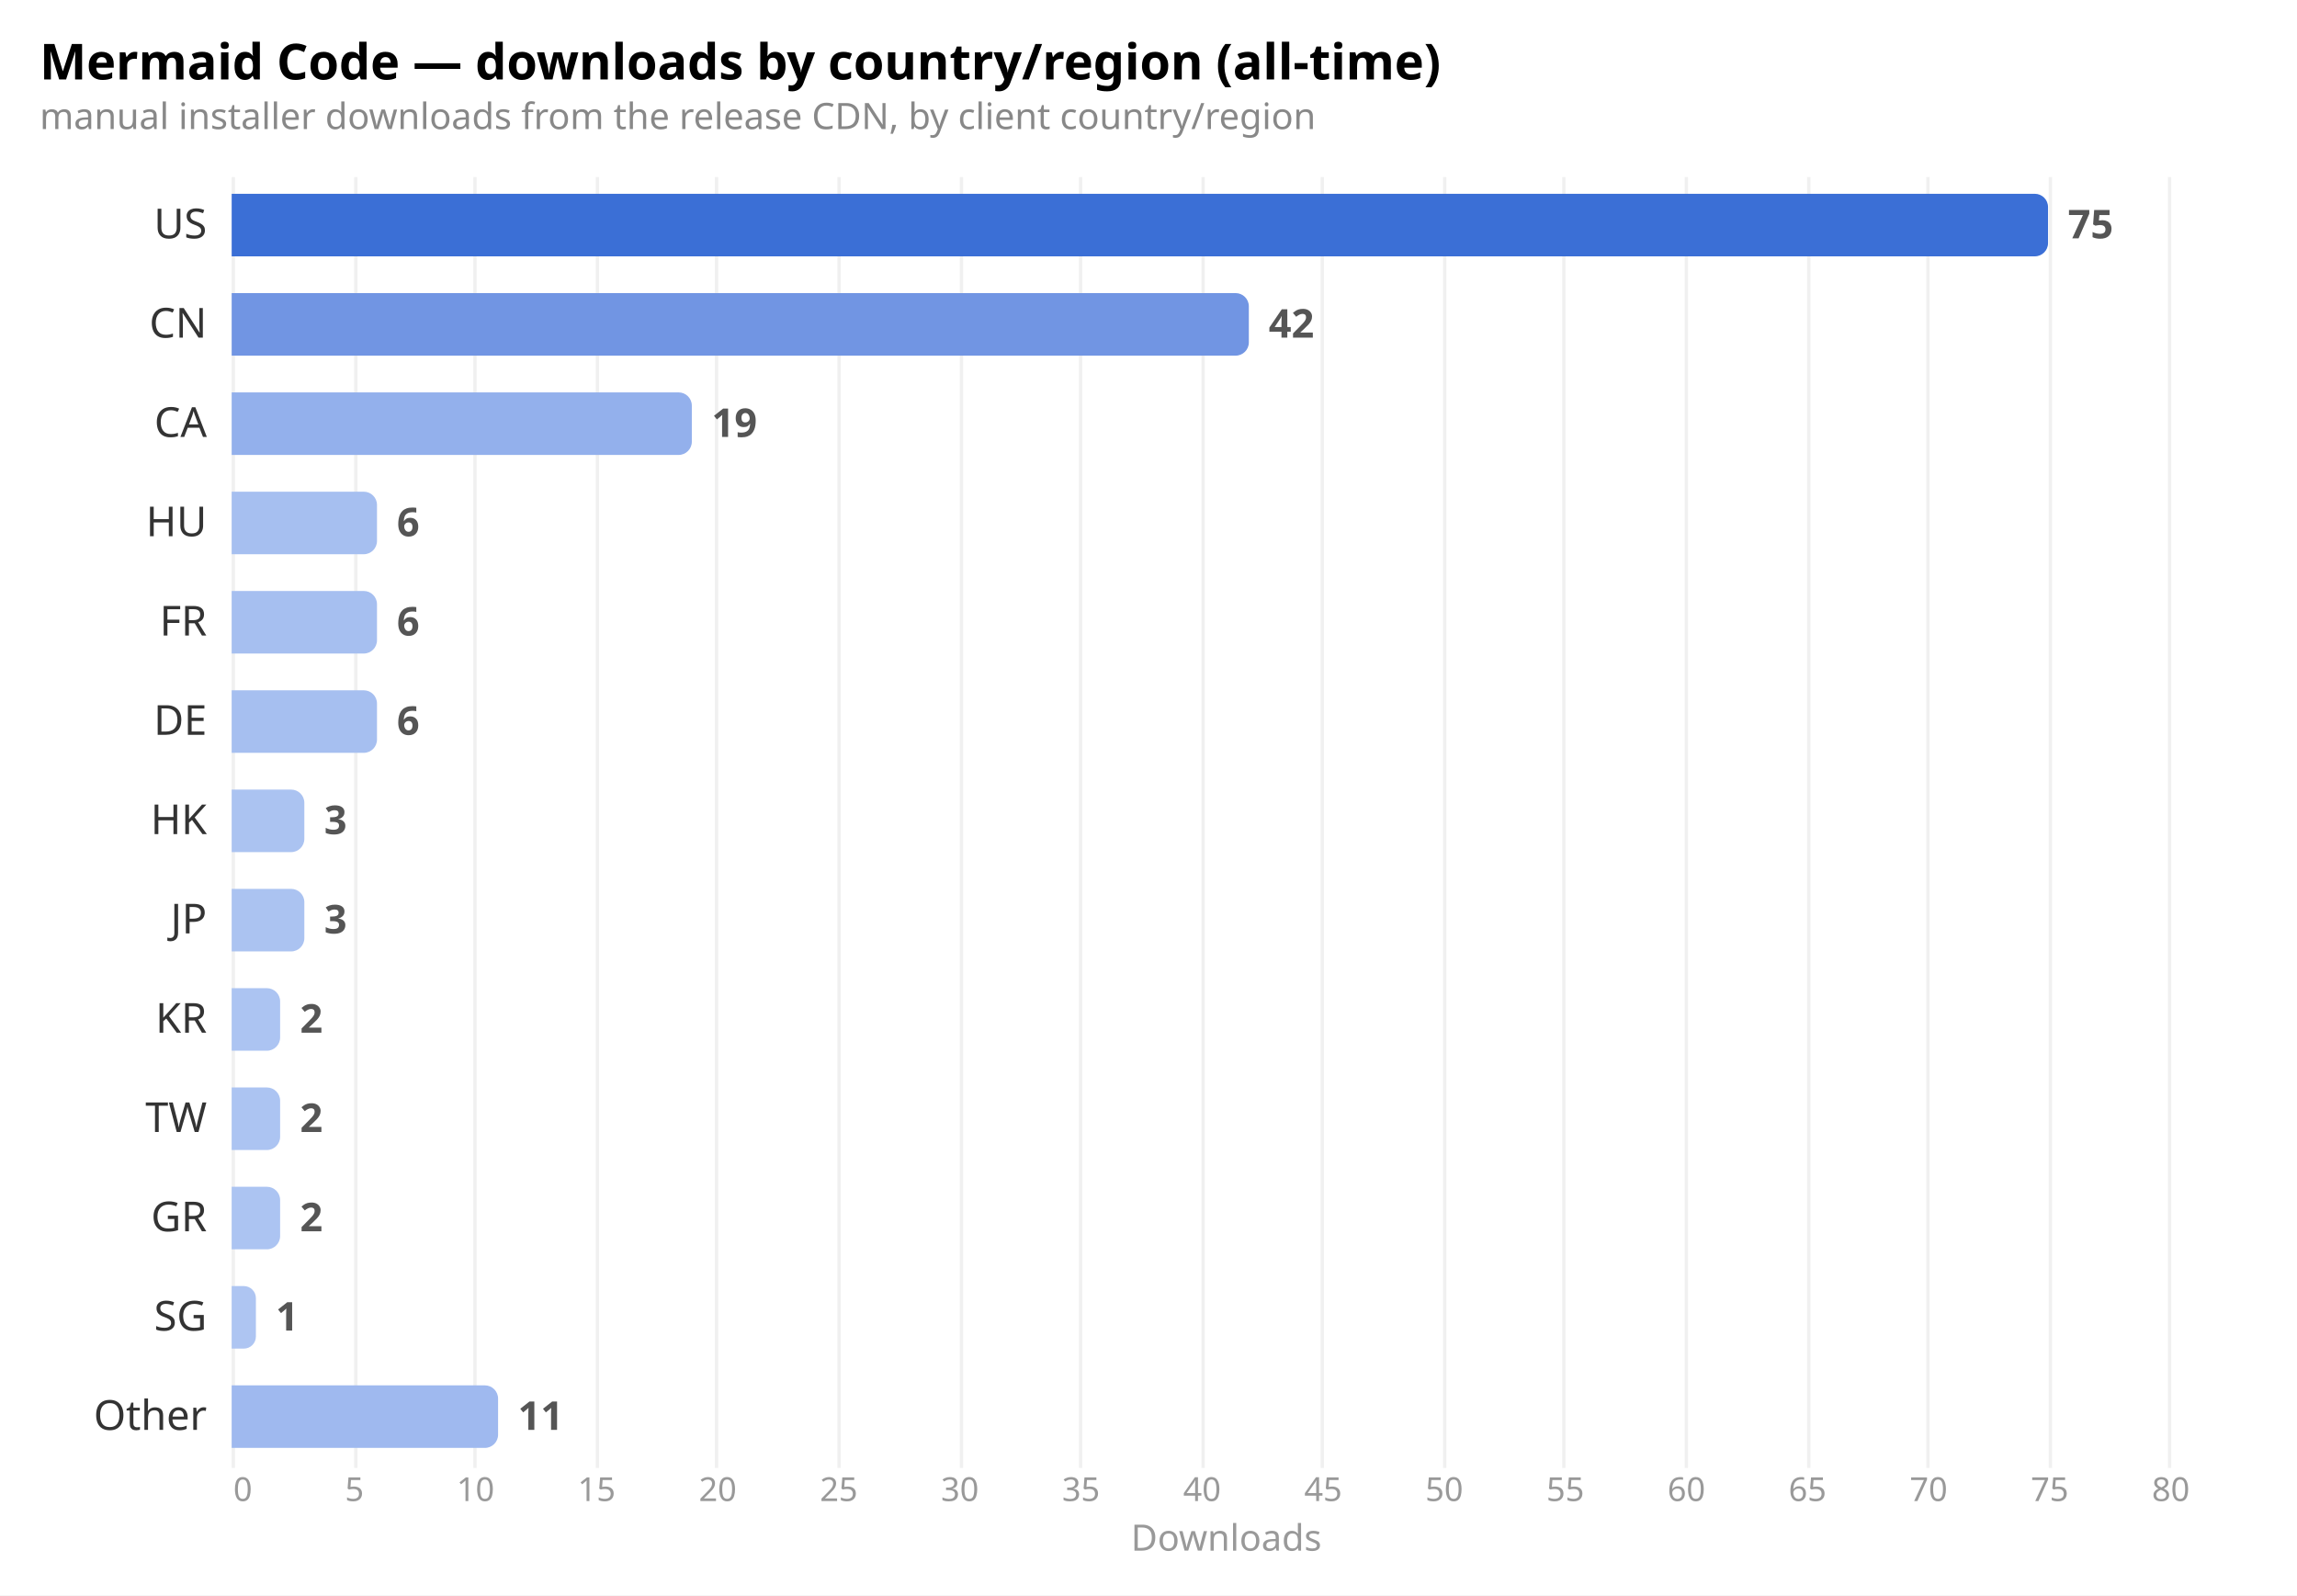
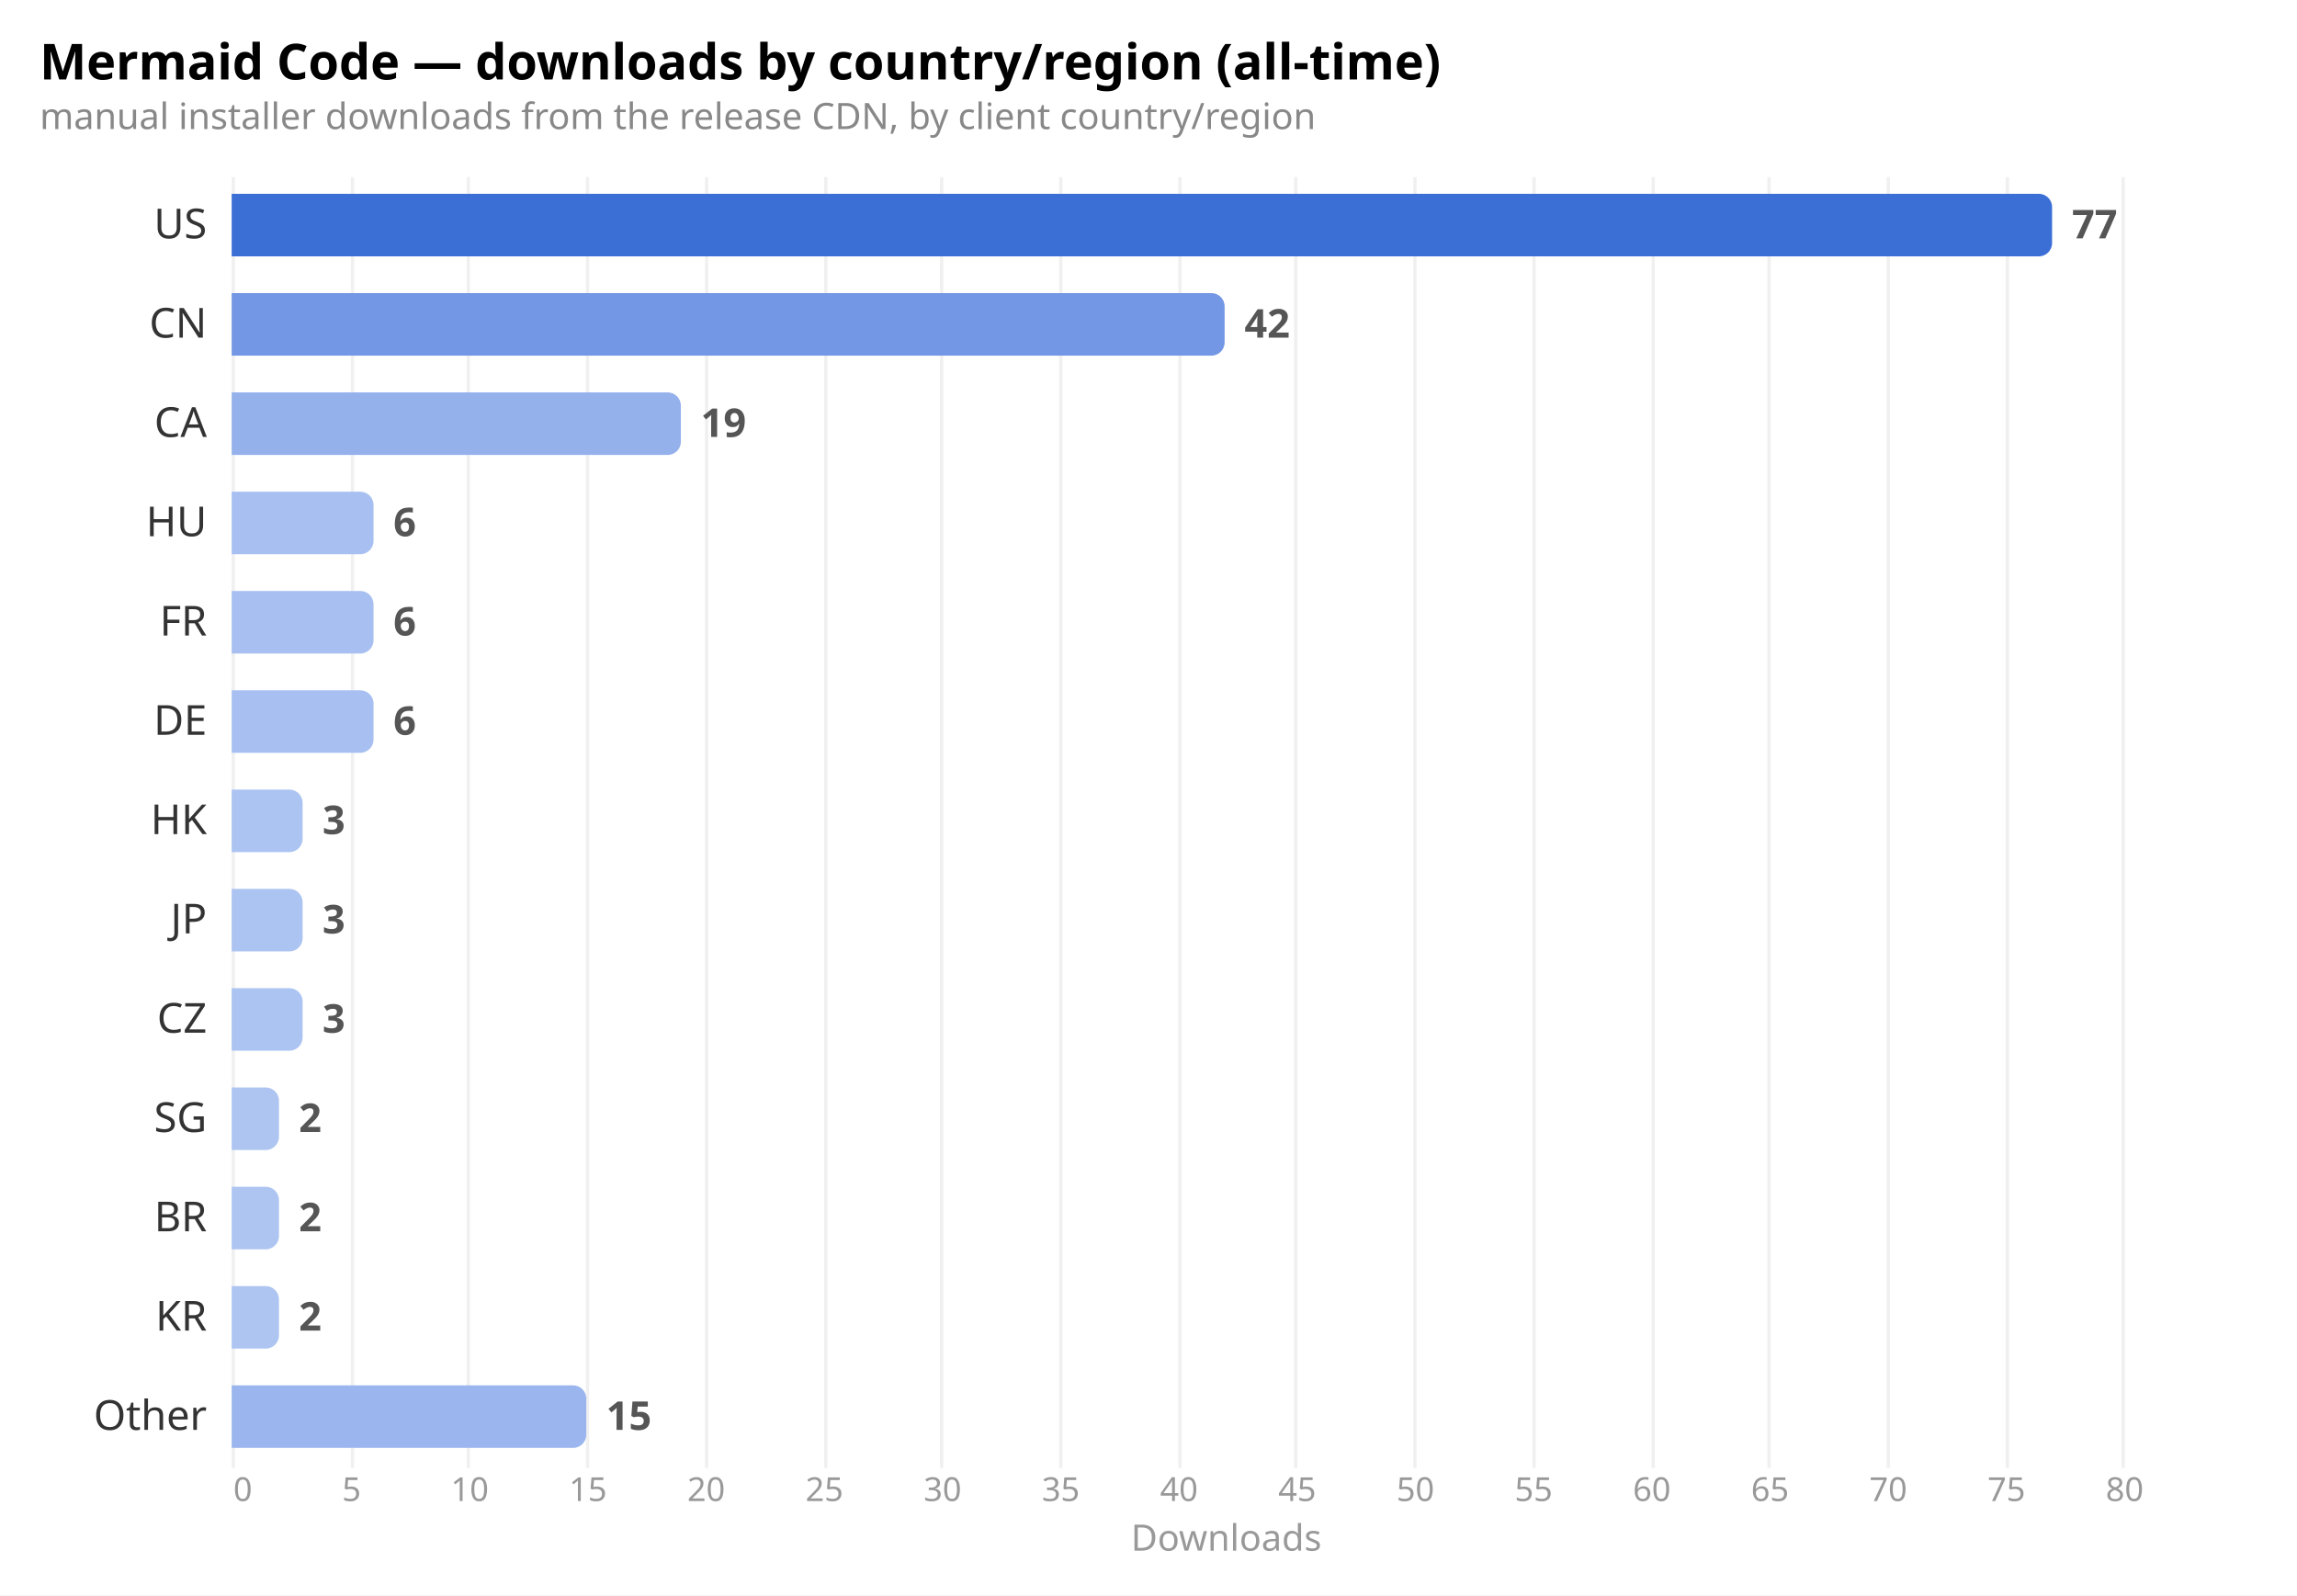
<svg xmlns="http://www.w3.org/2000/svg" version="1.1" class="marks" width="694" height="482" viewBox="0 0 694 482">
  <rect width="694" height="482" fill="white" />
  <g fill="none" stroke-miterlimit="4" transform="translate(70,53)">
    <g class="mark-group role-frame root" role="graphics-object" aria-roledescription="group mark container">
      <g transform="translate(0,0)">
        <path class="background" aria-hidden="true" d="M0,0h600v390h-600Z" />
        <g>
          <g class="mark-group role-axis" aria-hidden="true">
            <g transform="translate(0.5,390.5)">
              <path class="background" aria-hidden="true" d="M0,0h0v0h0Z" pointer-events="none" />
              <g>
                <g class="mark-rule role-axis-grid" pointer-events="none">
                  <line transform="translate(0,0)" x2="0" y2="-390" stroke="#f0f0f0" stroke-width="1" opacity="1" />
-                   <line transform="translate(37,0)" x2="0" y2="-390" stroke="#f0f0f0" stroke-width="1" opacity="1" />
-                   <line transform="translate(73,0)" x2="0" y2="-390" stroke="#f0f0f0" stroke-width="1" opacity="1" />
-                   <line transform="translate(110,0)" x2="0" y2="-390" stroke="#f0f0f0" stroke-width="1" opacity="1" />
-                   <line transform="translate(146,0)" x2="0" y2="-390" stroke="#f0f0f0" stroke-width="1" opacity="1" />
-                   <line transform="translate(183,0)" x2="0" y2="-390" stroke="#f0f0f0" stroke-width="1" opacity="1" />
-                   <line transform="translate(220,0)" x2="0" y2="-390" stroke="#f0f0f0" stroke-width="1" opacity="1" />
-                   <line transform="translate(256,0)" x2="0" y2="-390" stroke="#f0f0f0" stroke-width="1" opacity="1" />
-                   <line transform="translate(293,0)" x2="0" y2="-390" stroke="#f0f0f0" stroke-width="1" opacity="1" />
-                   <line transform="translate(329,0)" x2="0" y2="-390" stroke="#f0f0f0" stroke-width="1" opacity="1" />
-                   <line transform="translate(366,0)" x2="0" y2="-390" stroke="#f0f0f0" stroke-width="1" opacity="1" />
-                   <line transform="translate(402,0)" x2="0" y2="-390" stroke="#f0f0f0" stroke-width="1" opacity="1" />
-                   <line transform="translate(439,0)" x2="0" y2="-390" stroke="#f0f0f0" stroke-width="1" opacity="1" />
-                   <line transform="translate(476,0)" x2="0" y2="-390" stroke="#f0f0f0" stroke-width="1" opacity="1" />
-                   <line transform="translate(512,0)" x2="0" y2="-390" stroke="#f0f0f0" stroke-width="1" opacity="1" />
-                   <line transform="translate(549,0)" x2="0" y2="-390" stroke="#f0f0f0" stroke-width="1" opacity="1" />
-                   <line transform="translate(585,0)" x2="0" y2="-390" stroke="#f0f0f0" stroke-width="1" opacity="1" />
+                   <line transform="translate(36,0)" x2="0" y2="-390" stroke="#f0f0f0" stroke-width="1" opacity="1" />
+                   <line transform="translate(71,0)" x2="0" y2="-390" stroke="#f0f0f0" stroke-width="1" opacity="1" />
+                   <line transform="translate(107,0)" x2="0" y2="-390" stroke="#f0f0f0" stroke-width="1" opacity="1" />
+                   <line transform="translate(143,0)" x2="0" y2="-390" stroke="#f0f0f0" stroke-width="1" opacity="1" />
+                   <line transform="translate(179,0)" x2="0" y2="-390" stroke="#f0f0f0" stroke-width="1" opacity="1" />
+                   <line transform="translate(214,0)" x2="0" y2="-390" stroke="#f0f0f0" stroke-width="1" opacity="1" />
+                   <line transform="translate(250,0)" x2="0" y2="-390" stroke="#f0f0f0" stroke-width="1" opacity="1" />
+                   <line transform="translate(286,0)" x2="0" y2="-390" stroke="#f0f0f0" stroke-width="1" opacity="1" />
+                   <line transform="translate(321,0)" x2="0" y2="-390" stroke="#f0f0f0" stroke-width="1" opacity="1" />
+                   <line transform="translate(357,0)" x2="0" y2="-390" stroke="#f0f0f0" stroke-width="1" opacity="1" />
+                   <line transform="translate(393,0)" x2="0" y2="-390" stroke="#f0f0f0" stroke-width="1" opacity="1" />
+                   <line transform="translate(429,0)" x2="0" y2="-390" stroke="#f0f0f0" stroke-width="1" opacity="1" />
+                   <line transform="translate(464,0)" x2="0" y2="-390" stroke="#f0f0f0" stroke-width="1" opacity="1" />
+                   <line transform="translate(500,0)" x2="0" y2="-390" stroke="#f0f0f0" stroke-width="1" opacity="1" />
+                   <line transform="translate(536,0)" x2="0" y2="-390" stroke="#f0f0f0" stroke-width="1" opacity="1" />
+                   <line transform="translate(571,0)" x2="0" y2="-390" stroke="#f0f0f0" stroke-width="1" opacity="1" />
                </g>
              </g>
              <path class="foreground" aria-hidden="true" d="" pointer-events="none" display="none" />
            </g>
          </g>
-           <g class="mark-group role-axis" role="graphics-symbol" aria-roledescription="axis" aria-label="X-axis titled 'Downloads' for a linear scale with values from 0 to 82">
+           <g class="mark-group role-axis" role="graphics-symbol" aria-roledescription="axis" aria-label="X-axis titled 'Downloads' for a linear scale with values from 0 to 84">
            <g transform="translate(0.5,390.5)">
              <path class="background" aria-hidden="true" d="M0,0h0v0h0Z" pointer-events="none" />
              <g>
                <g class="mark-text role-axis-label" pointer-events="none">
                  <text text-anchor="start" transform="translate(0,10)" font-family="sans-serif" font-size="10px" fill="#999" opacity="1">0</text>
-                   <text text-anchor="middle" transform="translate(36.58537,10)" font-family="sans-serif" font-size="10px" fill="#999" opacity="1">5</text>
-                   <text text-anchor="middle" transform="translate(73.17073,10)" font-family="sans-serif" font-size="10px" fill="#999" opacity="1">10</text>
-                   <text text-anchor="middle" transform="translate(109.7561,10)" font-family="sans-serif" font-size="10px" fill="#999" opacity="1">15</text>
-                   <text text-anchor="middle" transform="translate(146.3415,10)" font-family="sans-serif" font-size="10px" fill="#999" opacity="1">20</text>
-                   <text text-anchor="middle" transform="translate(182.9268,10)" font-family="sans-serif" font-size="10px" fill="#999" opacity="1">25</text>
-                   <text text-anchor="middle" transform="translate(219.5122,10)" font-family="sans-serif" font-size="10px" fill="#999" opacity="1">30</text>
-                   <text text-anchor="middle" transform="translate(256.0976,10)" font-family="sans-serif" font-size="10px" fill="#999" opacity="1">35</text>
-                   <text text-anchor="middle" transform="translate(292.6829,10)" font-family="sans-serif" font-size="10px" fill="#999" opacity="1">40</text>
-                   <text text-anchor="middle" transform="translate(329.2683,10)" font-family="sans-serif" font-size="10px" fill="#999" opacity="1">45</text>
-                   <text text-anchor="middle" transform="translate(365.8537,10)" font-family="sans-serif" font-size="10px" fill="#999" opacity="1">50</text>
-                   <text text-anchor="middle" transform="translate(402.439,10)" font-family="sans-serif" font-size="10px" fill="#999" opacity="1">55</text>
-                   <text text-anchor="middle" transform="translate(439.0244,10)" font-family="sans-serif" font-size="10px" fill="#999" opacity="1">60</text>
-                   <text text-anchor="middle" transform="translate(475.6098,10)" font-family="sans-serif" font-size="10px" fill="#999" opacity="1">65</text>
-                   <text text-anchor="middle" transform="translate(512.1951,10)" font-family="sans-serif" font-size="10px" fill="#999" opacity="1">70</text>
-                   <text text-anchor="middle" transform="translate(548.7805,10)" font-family="sans-serif" font-size="10px" fill="#999" opacity="1">75</text>
-                   <text text-anchor="middle" transform="translate(585.3659,10)" font-family="sans-serif" font-size="10px" fill="#999" opacity="1">80</text>
+                   <text text-anchor="middle" transform="translate(35.71429,10)" font-family="sans-serif" font-size="10px" fill="#999" opacity="1">5</text>
+                   <text text-anchor="middle" transform="translate(71.42857,10)" font-family="sans-serif" font-size="10px" fill="#999" opacity="1">10</text>
+                   <text text-anchor="middle" transform="translate(107.1429,10)" font-family="sans-serif" font-size="10px" fill="#999" opacity="1">15</text>
+                   <text text-anchor="middle" transform="translate(142.8571,10)" font-family="sans-serif" font-size="10px" fill="#999" opacity="1">20</text>
+                   <text text-anchor="middle" transform="translate(178.5714,10)" font-family="sans-serif" font-size="10px" fill="#999" opacity="1">25</text>
+                   <text text-anchor="middle" transform="translate(214.2857,10)" font-family="sans-serif" font-size="10px" fill="#999" opacity="1">30</text>
+                   <text text-anchor="middle" transform="translate(250,10)" font-family="sans-serif" font-size="10px" fill="#999" opacity="1">35</text>
+                   <text text-anchor="middle" transform="translate(285.7143,10)" font-family="sans-serif" font-size="10px" fill="#999" opacity="1">40</text>
+                   <text text-anchor="middle" transform="translate(321.4286,10)" font-family="sans-serif" font-size="10px" fill="#999" opacity="1">45</text>
+                   <text text-anchor="middle" transform="translate(357.1429,10)" font-family="sans-serif" font-size="10px" fill="#999" opacity="1">50</text>
+                   <text text-anchor="middle" transform="translate(392.8571,10)" font-family="sans-serif" font-size="10px" fill="#999" opacity="1">55</text>
+                   <text text-anchor="middle" transform="translate(428.5714,10)" font-family="sans-serif" font-size="10px" fill="#999" opacity="1">60</text>
+                   <text text-anchor="middle" transform="translate(464.2857,10)" font-family="sans-serif" font-size="10px" fill="#999" opacity="1">65</text>
+                   <text text-anchor="middle" transform="translate(500,10)" font-family="sans-serif" font-size="10px" fill="#999" opacity="1">70</text>
+                   <text text-anchor="middle" transform="translate(535.7143,10)" font-family="sans-serif" font-size="10px" fill="#999" opacity="1">75</text>
+                   <text text-anchor="middle" transform="translate(571.4286,10)" font-family="sans-serif" font-size="10px" fill="#999" opacity="1">80</text>
                </g>
                <g class="mark-text role-axis-title" pointer-events="none">
                  <text text-anchor="middle" transform="translate(300,25)" font-family="sans-serif" font-size="11px" font-weight="500" fill="#999" opacity="1">Downloads</text>
                </g>
              </g>
              <path class="foreground" aria-hidden="true" d="" pointer-events="none" display="none" />
            </g>
          </g>
          <g class="mark-group role-axis" role="graphics-symbol" aria-roledescription="axis" aria-label="Y-axis for a discrete scale with 13 values: US, CN, CA, HU, FR, ending with Other">
            <g transform="translate(0.5,0.5)">
              <path class="background" aria-hidden="true" d="M0,0h0v0h0Z" pointer-events="none" />
              <g>
                <g class="mark-text role-axis-label" pointer-events="none">
                  <text text-anchor="end" transform="translate(-8,18.5)" font-family="sans-serif" font-size="12.5px" font-weight="500" fill="#333" opacity="1">US</text>
                  <text text-anchor="end" transform="translate(-8,48.5)" font-family="sans-serif" font-size="12.5px" font-weight="500" fill="#333" opacity="1">CN</text>
                  <text text-anchor="end" transform="translate(-8,78.5)" font-family="sans-serif" font-size="12.5px" font-weight="500" fill="#333" opacity="1">CA</text>
                  <text text-anchor="end" transform="translate(-8,108.5)" font-family="sans-serif" font-size="12.5px" font-weight="500" fill="#333" opacity="1">HU</text>
                  <text text-anchor="end" transform="translate(-8,138.5)" font-family="sans-serif" font-size="12.5px" font-weight="500" fill="#333" opacity="1">FR</text>
                  <text text-anchor="end" transform="translate(-8,168.5)" font-family="sans-serif" font-size="12.5px" font-weight="500" fill="#333" opacity="1">DE</text>
                  <text text-anchor="end" transform="translate(-8,198.5)" font-family="sans-serif" font-size="12.5px" font-weight="500" fill="#333" opacity="1">HK</text>
                  <text text-anchor="end" transform="translate(-8,228.5)" font-family="sans-serif" font-size="12.5px" font-weight="500" fill="#333" opacity="1">JP</text>
-                   <text text-anchor="end" transform="translate(-8,258.5)" font-family="sans-serif" font-size="12.5px" font-weight="500" fill="#333" opacity="1">KR</text>
-                   <text text-anchor="end" transform="translate(-8,288.5)" font-family="sans-serif" font-size="12.5px" font-weight="500" fill="#333" opacity="1">TW</text>
-                   <text text-anchor="end" transform="translate(-8,318.5)" font-family="sans-serif" font-size="12.5px" font-weight="500" fill="#333" opacity="1">GR</text>
-                   <text text-anchor="end" transform="translate(-8,348.5)" font-family="sans-serif" font-size="12.5px" font-weight="500" fill="#333" opacity="1">SG</text>
+                   <text text-anchor="end" transform="translate(-8,258.5)" font-family="sans-serif" font-size="12.5px" font-weight="500" fill="#333" opacity="1">CZ</text>
+                   <text text-anchor="end" transform="translate(-8,288.5)" font-family="sans-serif" font-size="12.5px" font-weight="500" fill="#333" opacity="1">SG</text>
+                   <text text-anchor="end" transform="translate(-8,318.5)" font-family="sans-serif" font-size="12.5px" font-weight="500" fill="#333" opacity="1">BR</text>
+                   <text text-anchor="end" transform="translate(-8,348.5)" font-family="sans-serif" font-size="12.5px" font-weight="500" fill="#333" opacity="1">KR</text>
                  <text text-anchor="end" transform="translate(-8,378.5)" font-family="sans-serif" font-size="12.5px" font-weight="500" fill="#333" opacity="1">Other</text>
                </g>
              </g>
              <path class="foreground" aria-hidden="true" d="" pointer-events="none" display="none" />
            </g>
          </g>
          <g class="mark-group role-scope" role="graphics-object" aria-roledescription="group mark container">
            <g transform="translate(0,5.55)">
-               <path class="background" aria-hidden="true" d="M0,0L544.78,0C546.988,0,548.78,1.792,548.78,4L548.78,14.9C548.78,17.108,546.988,18.9,544.78,18.9L0,18.9C0,18.9,0,18.9,0,18.9L0,0C0,0,0,0,0,0Z" />
+               <path class="background" aria-hidden="true" d="M0,0L546,0C548.208,0,550,1.792,550,4L550,14.9C550,17.108,548.208,18.9,546,18.9L0,18.9C0,18.9,0,18.9,0,18.9L0,0C0,0,0,0,0,0Z" />
              <g clip-path="url(#clip1)">
                <g class="mark-group role-scope" role="graphics-object" aria-roledescription="group mark container">
                  <g transform="translate(0,0)">
                    <path class="background" aria-hidden="true" d="M0,0h0v18.9h0Z" />
                    <g>
                      <g class="mark-rect role-mark layer_0_marks" role="graphics-object" aria-roledescription="rect mark container">
-                         <path aria-label="Downloads: 75; country: US; downloads: 75" role="graphics-symbol" aria-roledescription="bar" d="M0,0h548.78v18.9h-548.78Z" fill="rgb(59, 111, 214)" />
+                         <path aria-label="Downloads: 77; country: US; downloads: 77" role="graphics-symbol" aria-roledescription="bar" d="M0,0h550v18.9h-550Z" fill="rgb(59, 111, 214)" />
                      </g>
                    </g>
                    <path class="foreground" aria-hidden="true" d="" display="none" />
                  </g>
                </g>
              </g>
              <path class="foreground" aria-hidden="true" d="" display="none" />
            </g>
            <g transform="translate(0,35.55)">
-               <path class="background" aria-hidden="true" d="M0,0L303.317,0C305.525,0,307.317,1.792,307.317,4L307.317,14.9C307.317,17.108,305.525,18.9,303.317,18.9L0,18.9C0,18.9,0,18.9,0,18.9L0,0C0,0,0,0,0,0Z" />
+               <path class="background" aria-hidden="true" d="M0,0L296,0C298.208,0,300,1.792,300,4L300,14.9C300,17.108,298.208,18.9,296,18.9L0,18.9C0,18.9,0,18.9,0,18.9L0,0C0,0,0,0,0,0Z" />
              <g clip-path="url(#clip2)">
                <g class="mark-group role-scope" role="graphics-object" aria-roledescription="group mark container">
                  <g transform="translate(0,0)">
                    <path class="background" aria-hidden="true" d="M0,0h0v18.9h0Z" />
                    <g>
                      <g class="mark-rect role-mark layer_0_marks" role="graphics-object" aria-roledescription="rect mark container">
-                         <path aria-label="Downloads: 42; country: CN; downloads: 42" role="graphics-symbol" aria-roledescription="bar" d="M0,0h307.317v18.9h-307.317Z" fill="rgb(113, 149, 227)" />
+                         <path aria-label="Downloads: 42; country: CN; downloads: 42" role="graphics-symbol" aria-roledescription="bar" d="M0,0h300v18.9h-300Z" fill="rgb(115, 151, 228)" />
                      </g>
                    </g>
                    <path class="foreground" aria-hidden="true" d="" display="none" />
                  </g>
                </g>
              </g>
              <path class="foreground" aria-hidden="true" d="" display="none" />
            </g>
            <g transform="translate(0,65.55)">
-               <path class="background" aria-hidden="true" d="M0,0L135.024,0C137.232,0,139.024,1.792,139.024,4L139.024,14.9C139.024,17.108,137.232,18.9,135.024,18.9L0,18.9C0,18.9,0,18.9,0,18.9L0,0C0,0,0,0,0,0Z" />
+               <path class="background" aria-hidden="true" d="M0,0L131.714,0C133.922,0,135.714,1.792,135.714,4L135.714,14.9C135.714,17.108,133.922,18.9,131.714,18.9L0,18.9C0,18.9,0,18.9,0,18.9L0,0C0,0,0,0,0,0Z" />
              <g clip-path="url(#clip3)">
                <g class="mark-group role-scope" role="graphics-object" aria-roledescription="group mark container">
                  <g transform="translate(0,0)">
                    <path class="background" aria-hidden="true" d="M0,0h0v18.9h0Z" />
                    <g>
                      <g class="mark-rect role-mark layer_0_marks" role="graphics-object" aria-roledescription="rect mark container">
-                         <path aria-label="Downloads: 19; country: CA; downloads: 19" role="graphics-symbol" aria-roledescription="bar" d="M0,0h139.024v18.9h-139.024Z" fill="rgb(147, 176, 236)" />
+                         <path aria-label="Downloads: 19; country: CA; downloads: 19" role="graphics-symbol" aria-roledescription="bar" d="M0,0h135.714v18.9h-135.714Z" fill="rgb(149, 177, 236)" />
                      </g>
                    </g>
                    <path class="foreground" aria-hidden="true" d="" display="none" />
                  </g>
                </g>
              </g>
              <path class="foreground" aria-hidden="true" d="" display="none" />
            </g>
            <g transform="translate(0,95.55)">
-               <path class="background" aria-hidden="true" d="M0,0L39.902,0C42.11,0,43.902,1.792,43.902,4L43.902,14.9C43.902,17.108,42.11,18.9,39.902,18.9L0,18.9C0,18.9,0,18.9,0,18.9L0,0C0,0,0,0,0,0Z" />
+               <path class="background" aria-hidden="true" d="M0,0L38.857,0C41.065,0,42.857,1.792,42.857,4L42.857,14.9C42.857,17.108,41.065,18.9,38.857,18.9L0,18.9C0,18.9,0,18.9,0,18.9L0,0C0,0,0,0,0,0Z" />
              <g clip-path="url(#clip4)">
                <g class="mark-group role-scope" role="graphics-object" aria-roledescription="group mark container">
                  <g transform="translate(0,0)">
                    <path class="background" aria-hidden="true" d="M0,0h0v18.9h0Z" />
                    <g>
                      <g class="mark-rect role-mark layer_0_marks" role="graphics-object" aria-roledescription="rect mark container">
-                         <path aria-label="Downloads: 6; country: HU; downloads: 6" role="graphics-symbol" aria-roledescription="bar" d="M0,0h43.902v18.9h-43.902Z" fill="rgb(166, 191, 240)" />
+                         <path aria-label="Downloads: 6; country: HU; downloads: 6" role="graphics-symbol" aria-roledescription="bar" d="M0,0h42.857v18.9h-42.857Z" fill="rgb(168, 192, 241)" />
                      </g>
                    </g>
                    <path class="foreground" aria-hidden="true" d="" display="none" />
                  </g>
                </g>
              </g>
              <path class="foreground" aria-hidden="true" d="" display="none" />
            </g>
            <g transform="translate(0,125.55)">
-               <path class="background" aria-hidden="true" d="M0,0L39.902,0C42.11,0,43.902,1.792,43.902,4L43.902,14.9C43.902,17.108,42.11,18.9,39.902,18.9L0,18.9C0,18.9,0,18.9,0,18.9L0,0C0,0,0,0,0,0Z" />
+               <path class="background" aria-hidden="true" d="M0,0L38.857,0C41.065,0,42.857,1.792,42.857,4L42.857,14.9C42.857,17.108,41.065,18.9,38.857,18.9L0,18.9C0,18.9,0,18.9,0,18.9L0,0C0,0,0,0,0,0Z" />
              <g clip-path="url(#clip5)">
                <g class="mark-group role-scope" role="graphics-object" aria-roledescription="group mark container">
                  <g transform="translate(0,0)">
                    <path class="background" aria-hidden="true" d="M0,0h0v18.9h0Z" />
                    <g>
                      <g class="mark-rect role-mark layer_0_marks" role="graphics-object" aria-roledescription="rect mark container">
-                         <path aria-label="Downloads: 6; country: FR; downloads: 6" role="graphics-symbol" aria-roledescription="bar" d="M0,0h43.902v18.9h-43.902Z" fill="rgb(166, 191, 240)" />
+                         <path aria-label="Downloads: 6; country: FR; downloads: 6" role="graphics-symbol" aria-roledescription="bar" d="M0,0h42.857v18.9h-42.857Z" fill="rgb(168, 192, 241)" />
                      </g>
                    </g>
                    <path class="foreground" aria-hidden="true" d="" display="none" />
                  </g>
                </g>
              </g>
              <path class="foreground" aria-hidden="true" d="" display="none" />
            </g>
            <g transform="translate(0,155.55)">
-               <path class="background" aria-hidden="true" d="M0,0L39.902,0C42.11,0,43.902,1.792,43.902,4L43.902,14.9C43.902,17.108,42.11,18.9,39.902,18.9L0,18.9C0,18.9,0,18.9,0,18.9L0,0C0,0,0,0,0,0Z" />
+               <path class="background" aria-hidden="true" d="M0,0L38.857,0C41.065,0,42.857,1.792,42.857,4L42.857,14.9C42.857,17.108,41.065,18.9,38.857,18.9L0,18.9C0,18.9,0,18.9,0,18.9L0,0C0,0,0,0,0,0Z" />
              <g clip-path="url(#clip6)">
                <g class="mark-group role-scope" role="graphics-object" aria-roledescription="group mark container">
                  <g transform="translate(0,0)">
                    <path class="background" aria-hidden="true" d="M0,0h0v18.9h0Z" />
                    <g>
                      <g class="mark-rect role-mark layer_0_marks" role="graphics-object" aria-roledescription="rect mark container">
-                         <path aria-label="Downloads: 6; country: DE; downloads: 6" role="graphics-symbol" aria-roledescription="bar" d="M0,0h43.902v18.9h-43.902Z" fill="rgb(166, 191, 240)" />
+                         <path aria-label="Downloads: 6; country: DE; downloads: 6" role="graphics-symbol" aria-roledescription="bar" d="M0,0h42.857v18.9h-42.857Z" fill="rgb(168, 192, 241)" />
                      </g>
                    </g>
                    <path class="foreground" aria-hidden="true" d="" display="none" />
                  </g>
                </g>
              </g>
              <path class="foreground" aria-hidden="true" d="" display="none" />
            </g>
            <g transform="translate(0,185.55)">
-               <path class="background" aria-hidden="true" d="M0,0L17.951,0C20.159,0,21.951,1.792,21.951,4L21.951,14.9C21.951,17.108,20.159,18.9,17.951,18.9L0,18.9C0,18.9,0,18.9,0,18.9L0,0C0,0,0,0,0,0Z" />
+               <path class="background" aria-hidden="true" d="M0,0L17.429,0C19.636,0,21.429,1.792,21.429,4L21.429,14.9C21.429,17.108,19.636,18.9,17.429,18.9L0,18.9C0,18.9,0,18.9,0,18.9L0,0C0,0,0,0,0,0Z" />
              <g clip-path="url(#clip7)">
                <g class="mark-group role-scope" role="graphics-object" aria-roledescription="group mark container">
                  <g transform="translate(0,0)">
                    <path class="background" aria-hidden="true" d="M0,0h0v18.9h0Z" />
                    <g>
                      <g class="mark-rect role-mark layer_0_marks" role="graphics-object" aria-roledescription="rect mark container">
-                         <path aria-label="Downloads: 3; country: HK; downloads: 3" role="graphics-symbol" aria-roledescription="bar" d="M0,0h21.951v18.9h-21.951Z" fill="rgb(171, 195, 241)" />
+                         <path aria-label="Downloads: 3; country: HK; downloads: 3" role="graphics-symbol" aria-roledescription="bar" d="M0,0h21.429v18.9h-21.429Z" fill="rgb(172, 196, 242)" />
                      </g>
                    </g>
                    <path class="foreground" aria-hidden="true" d="" display="none" />
                  </g>
                </g>
              </g>
              <path class="foreground" aria-hidden="true" d="" display="none" />
            </g>
            <g transform="translate(0,215.55)">
-               <path class="background" aria-hidden="true" d="M0,0L17.951,0C20.159,0,21.951,1.792,21.951,4L21.951,14.9C21.951,17.108,20.159,18.9,17.951,18.9L0,18.9C0,18.9,0,18.9,0,18.9L0,0C0,0,0,0,0,0Z" />
+               <path class="background" aria-hidden="true" d="M0,0L17.429,0C19.636,0,21.429,1.792,21.429,4L21.429,14.9C21.429,17.108,19.636,18.9,17.429,18.9L0,18.9C0,18.9,0,18.9,0,18.9L0,0C0,0,0,0,0,0Z" />
              <g clip-path="url(#clip8)">
                <g class="mark-group role-scope" role="graphics-object" aria-roledescription="group mark container">
                  <g transform="translate(0,0)">
                    <path class="background" aria-hidden="true" d="M0,0h0v18.9h0Z" />
                    <g>
                      <g class="mark-rect role-mark layer_0_marks" role="graphics-object" aria-roledescription="rect mark container">
-                         <path aria-label="Downloads: 3; country: JP; downloads: 3" role="graphics-symbol" aria-roledescription="bar" d="M0,0h21.951v18.9h-21.951Z" fill="rgb(171, 195, 241)" />
+                         <path aria-label="Downloads: 3; country: JP; downloads: 3" role="graphics-symbol" aria-roledescription="bar" d="M0,0h21.429v18.9h-21.429Z" fill="rgb(172, 196, 242)" />
                      </g>
                    </g>
                    <path class="foreground" aria-hidden="true" d="" display="none" />
                  </g>
                </g>
              </g>
              <path class="foreground" aria-hidden="true" d="" display="none" />
            </g>
            <g transform="translate(0,245.55)">
-               <path class="background" aria-hidden="true" d="M0,0L10.634,0C12.842,0,14.634,1.792,14.634,4L14.634,14.9C14.634,17.108,12.842,18.9,10.634,18.9L0,18.9C0,18.9,0,18.9,0,18.9L0,0C0,0,0,0,0,0Z" />
+               <path class="background" aria-hidden="true" d="M0,0L17.429,0C19.636,0,21.429,1.792,21.429,4L21.429,14.9C21.429,17.108,19.636,18.9,17.429,18.9L0,18.9C0,18.9,0,18.9,0,18.9L0,0C0,0,0,0,0,0Z" />
              <g clip-path="url(#clip9)">
                <g class="mark-group role-scope" role="graphics-object" aria-roledescription="group mark container">
                  <g transform="translate(0,0)">
                    <path class="background" aria-hidden="true" d="M0,0h0v18.9h0Z" />
                    <g>
                      <g class="mark-rect role-mark layer_0_marks" role="graphics-object" aria-roledescription="rect mark container">
-                         <path aria-label="Downloads: 2; country: KR; downloads: 2" role="graphics-symbol" aria-roledescription="bar" d="M0,0h14.634v18.9h-14.634Z" fill="rgb(172, 196, 242)" />
+                         <path aria-label="Downloads: 3; country: CZ; downloads: 3" role="graphics-symbol" aria-roledescription="bar" d="M0,0h21.429v18.9h-21.429Z" fill="rgb(172, 196, 242)" />
                      </g>
                    </g>
                    <path class="foreground" aria-hidden="true" d="" display="none" />
                  </g>
                </g>
              </g>
              <path class="foreground" aria-hidden="true" d="" display="none" />
            </g>
            <g transform="translate(0,275.55)">
-               <path class="background" aria-hidden="true" d="M0,0L10.634,0C12.842,0,14.634,1.792,14.634,4L14.634,14.9C14.634,17.108,12.842,18.9,10.634,18.9L0,18.9C0,18.9,0,18.9,0,18.9L0,0C0,0,0,0,0,0Z" />
+               <path class="background" aria-hidden="true" d="M0,0L10.286,0C12.493,0,14.286,1.792,14.286,4L14.286,14.9C14.286,17.108,12.493,18.9,10.286,18.9L0,18.9C0,18.9,0,18.9,0,18.9L0,0C0,0,0,0,0,0Z" />
              <g clip-path="url(#clip10)">
                <g class="mark-group role-scope" role="graphics-object" aria-roledescription="group mark container">
                  <g transform="translate(0,0)">
                    <path class="background" aria-hidden="true" d="M0,0h0v18.9h0Z" />
                    <g>
                      <g class="mark-rect role-mark layer_0_marks" role="graphics-object" aria-roledescription="rect mark container">
-                         <path aria-label="Downloads: 2; country: TW; downloads: 2" role="graphics-symbol" aria-roledescription="bar" d="M0,0h14.634v18.9h-14.634Z" fill="rgb(172, 196, 242)" />
+                         <path aria-label="Downloads: 2; country: SG; downloads: 2" role="graphics-symbol" aria-roledescription="bar" d="M0,0h14.286v18.9h-14.286Z" fill="rgb(174, 197, 242)" />
                      </g>
                    </g>
                    <path class="foreground" aria-hidden="true" d="" display="none" />
                  </g>
                </g>
              </g>
              <path class="foreground" aria-hidden="true" d="" display="none" />
            </g>
            <g transform="translate(0,305.55)">
-               <path class="background" aria-hidden="true" d="M0,0L10.634,0C12.842,0,14.634,1.792,14.634,4L14.634,14.9C14.634,17.108,12.842,18.9,10.634,18.9L0,18.9C0,18.9,0,18.9,0,18.9L0,0C0,0,0,0,0,0Z" />
+               <path class="background" aria-hidden="true" d="M0,0L10.286,0C12.493,0,14.286,1.792,14.286,4L14.286,14.9C14.286,17.108,12.493,18.9,10.286,18.9L0,18.9C0,18.9,0,18.9,0,18.9L0,0C0,0,0,0,0,0Z" />
              <g clip-path="url(#clip11)">
                <g class="mark-group role-scope" role="graphics-object" aria-roledescription="group mark container">
                  <g transform="translate(0,0)">
                    <path class="background" aria-hidden="true" d="M0,0h0v18.9h0Z" />
                    <g>
                      <g class="mark-rect role-mark layer_0_marks" role="graphics-object" aria-roledescription="rect mark container">
-                         <path aria-label="Downloads: 2; country: GR; downloads: 2" role="graphics-symbol" aria-roledescription="bar" d="M0,0h14.634v18.9h-14.634Z" fill="rgb(172, 196, 242)" />
+                         <path aria-label="Downloads: 2; country: BR; downloads: 2" role="graphics-symbol" aria-roledescription="bar" d="M0,0h14.286v18.9h-14.286Z" fill="rgb(174, 197, 242)" />
                      </g>
                    </g>
                    <path class="foreground" aria-hidden="true" d="" display="none" />
                  </g>
                </g>
              </g>
              <path class="foreground" aria-hidden="true" d="" display="none" />
            </g>
            <g transform="translate(0,335.55)">
-               <path class="background" aria-hidden="true" d="M0,0L3.659,0C5.678,0,7.317,1.639,7.317,3.659L7.317,15.241C7.317,17.261,5.678,18.9,3.659,18.9L0,18.9C0,18.9,0,18.9,0,18.9L0,0C0,0,0,0,0,0Z" />
+               <path class="background" aria-hidden="true" d="M0,0L10.286,0C12.493,0,14.286,1.792,14.286,4L14.286,14.9C14.286,17.108,12.493,18.9,10.286,18.9L0,18.9C0,18.9,0,18.9,0,18.9L0,0C0,0,0,0,0,0Z" />
              <g clip-path="url(#clip12)">
                <g class="mark-group role-scope" role="graphics-object" aria-roledescription="group mark container">
                  <g transform="translate(0,0)">
                    <path class="background" aria-hidden="true" d="M0,0h0v18.9h0Z" />
                    <g>
                      <g class="mark-rect role-mark layer_0_marks" role="graphics-object" aria-roledescription="rect mark container">
-                         <path aria-label="Downloads: 1; country: SG; downloads: 1" role="graphics-symbol" aria-roledescription="bar" d="M0,0h7.317v18.9h-7.317Z" fill="rgb(174, 197, 242)" />
+                         <path aria-label="Downloads: 2; country: KR; downloads: 2" role="graphics-symbol" aria-roledescription="bar" d="M0,0h14.286v18.9h-14.286Z" fill="rgb(174, 197, 242)" />
                      </g>
                    </g>
                    <path class="foreground" aria-hidden="true" d="" display="none" />
                  </g>
                </g>
              </g>
              <path class="foreground" aria-hidden="true" d="" display="none" />
            </g>
            <g transform="translate(0,365.55)">
-               <path class="background" aria-hidden="true" d="M0,0L76.488,0C78.695,0,80.488,1.792,80.488,4L80.488,14.9C80.488,17.108,78.695,18.9,76.488,18.9L0,18.9C0,18.9,0,18.9,0,18.9L0,0C0,0,0,0,0,0Z" />
+               <path class="background" aria-hidden="true" d="M0,0L103.143,0C105.351,0,107.143,1.792,107.143,4L107.143,14.9C107.143,17.108,105.351,18.9,103.143,18.9L0,18.9C0,18.9,0,18.9,0,18.9L0,0C0,0,0,0,0,0Z" />
              <g clip-path="url(#clip13)">
                <g class="mark-group role-scope" role="graphics-object" aria-roledescription="group mark container">
                  <g transform="translate(0,0)">
                    <path class="background" aria-hidden="true" d="M0,0h0v18.9h0Z" />
                    <g>
                      <g class="mark-rect role-mark layer_0_marks" role="graphics-object" aria-roledescription="rect mark container">
-                         <path aria-label="Downloads: 11; country: Other; downloads: 11" role="graphics-symbol" aria-roledescription="bar" d="M0,0h80.488v18.9h-80.488Z" fill="rgb(159, 185, 239)" />
+                         <path aria-label="Downloads: 15; country: Other; downloads: 15" role="graphics-symbol" aria-roledescription="bar" d="M0,0h107.143v18.9h-107.143Z" fill="rgb(155, 182, 238)" />
                      </g>
                    </g>
                    <path class="foreground" aria-hidden="true" d="" display="none" />
                  </g>
                </g>
              </g>
              <path class="foreground" aria-hidden="true" d="" display="none" />
            </g>
          </g>
          <g class="mark-text role-mark layer_1_marks" role="graphics-object" aria-roledescription="text mark container">
-             <text aria-label="Downloads: 75; country: US; downloads: 75" role="graphics-symbol" aria-roledescription="text mark" text-anchor="start" transform="translate(554.7805,19)" font-family="sans-serif" font-size="12px" font-weight="600" fill="#555">75</text>
-             <text aria-label="Downloads: 42; country: CN; downloads: 42" role="graphics-symbol" aria-roledescription="text mark" text-anchor="start" transform="translate(313.3171,49)" font-family="sans-serif" font-size="12px" font-weight="600" fill="#555">42</text>
-             <text aria-label="Downloads: 19; country: CA; downloads: 19" role="graphics-symbol" aria-roledescription="text mark" text-anchor="start" transform="translate(145.0244,79)" font-family="sans-serif" font-size="12px" font-weight="600" fill="#555">19</text>
-             <text aria-label="Downloads: 6; country: HU; downloads: 6" role="graphics-symbol" aria-roledescription="text mark" text-anchor="start" transform="translate(49.90244,109)" font-family="sans-serif" font-size="12px" font-weight="600" fill="#555">6</text>
-             <text aria-label="Downloads: 6; country: FR; downloads: 6" role="graphics-symbol" aria-roledescription="text mark" text-anchor="start" transform="translate(49.90244,139)" font-family="sans-serif" font-size="12px" font-weight="600" fill="#555">6</text>
-             <text aria-label="Downloads: 6; country: DE; downloads: 6" role="graphics-symbol" aria-roledescription="text mark" text-anchor="start" transform="translate(49.90244,169)" font-family="sans-serif" font-size="12px" font-weight="600" fill="#555">6</text>
-             <text aria-label="Downloads: 3; country: HK; downloads: 3" role="graphics-symbol" aria-roledescription="text mark" text-anchor="start" transform="translate(27.95122,199)" font-family="sans-serif" font-size="12px" font-weight="600" fill="#555">3</text>
-             <text aria-label="Downloads: 3; country: JP; downloads: 3" role="graphics-symbol" aria-roledescription="text mark" text-anchor="start" transform="translate(27.95122,229)" font-family="sans-serif" font-size="12px" font-weight="600" fill="#555">3</text>
-             <text aria-label="Downloads: 2; country: KR; downloads: 2" role="graphics-symbol" aria-roledescription="text mark" text-anchor="start" transform="translate(20.63415,259)" font-family="sans-serif" font-size="12px" font-weight="600" fill="#555">2</text>
-             <text aria-label="Downloads: 2; country: TW; downloads: 2" role="graphics-symbol" aria-roledescription="text mark" text-anchor="start" transform="translate(20.63415,289)" font-family="sans-serif" font-size="12px" font-weight="600" fill="#555">2</text>
-             <text aria-label="Downloads: 2; country: GR; downloads: 2" role="graphics-symbol" aria-roledescription="text mark" text-anchor="start" transform="translate(20.63415,319)" font-family="sans-serif" font-size="12px" font-weight="600" fill="#555">2</text>
-             <text aria-label="Downloads: 1; country: SG; downloads: 1" role="graphics-symbol" aria-roledescription="text mark" text-anchor="start" transform="translate(13.31707,349)" font-family="sans-serif" font-size="12px" font-weight="600" fill="#555">1</text>
-             <text aria-label="Downloads: 11; country: Other; downloads: 11" role="graphics-symbol" aria-roledescription="text mark" text-anchor="start" transform="translate(86.4878,379)" font-family="sans-serif" font-size="12px" font-weight="600" fill="#555">11</text>
+             <text aria-label="Downloads: 77; country: US; downloads: 77" role="graphics-symbol" aria-roledescription="text mark" text-anchor="start" transform="translate(556,19)" font-family="sans-serif" font-size="12px" font-weight="600" fill="#555">77</text>
+             <text aria-label="Downloads: 42; country: CN; downloads: 42" role="graphics-symbol" aria-roledescription="text mark" text-anchor="start" transform="translate(306,49)" font-family="sans-serif" font-size="12px" font-weight="600" fill="#555">42</text>
+             <text aria-label="Downloads: 19; country: CA; downloads: 19" role="graphics-symbol" aria-roledescription="text mark" text-anchor="start" transform="translate(141.7143,79)" font-family="sans-serif" font-size="12px" font-weight="600" fill="#555">19</text>
+             <text aria-label="Downloads: 6; country: HU; downloads: 6" role="graphics-symbol" aria-roledescription="text mark" text-anchor="start" transform="translate(48.85714,109)" font-family="sans-serif" font-size="12px" font-weight="600" fill="#555">6</text>
+             <text aria-label="Downloads: 6; country: FR; downloads: 6" role="graphics-symbol" aria-roledescription="text mark" text-anchor="start" transform="translate(48.85714,139)" font-family="sans-serif" font-size="12px" font-weight="600" fill="#555">6</text>
+             <text aria-label="Downloads: 6; country: DE; downloads: 6" role="graphics-symbol" aria-roledescription="text mark" text-anchor="start" transform="translate(48.85714,169)" font-family="sans-serif" font-size="12px" font-weight="600" fill="#555">6</text>
+             <text aria-label="Downloads: 3; country: HK; downloads: 3" role="graphics-symbol" aria-roledescription="text mark" text-anchor="start" transform="translate(27.42857,199)" font-family="sans-serif" font-size="12px" font-weight="600" fill="#555">3</text>
+             <text aria-label="Downloads: 3; country: JP; downloads: 3" role="graphics-symbol" aria-roledescription="text mark" text-anchor="start" transform="translate(27.42857,229)" font-family="sans-serif" font-size="12px" font-weight="600" fill="#555">3</text>
+             <text aria-label="Downloads: 3; country: CZ; downloads: 3" role="graphics-symbol" aria-roledescription="text mark" text-anchor="start" transform="translate(27.42857,259)" font-family="sans-serif" font-size="12px" font-weight="600" fill="#555">3</text>
+             <text aria-label="Downloads: 2; country: SG; downloads: 2" role="graphics-symbol" aria-roledescription="text mark" text-anchor="start" transform="translate(20.28571,289)" font-family="sans-serif" font-size="12px" font-weight="600" fill="#555">2</text>
+             <text aria-label="Downloads: 2; country: BR; downloads: 2" role="graphics-symbol" aria-roledescription="text mark" text-anchor="start" transform="translate(20.28571,319)" font-family="sans-serif" font-size="12px" font-weight="600" fill="#555">2</text>
+             <text aria-label="Downloads: 2; country: KR; downloads: 2" role="graphics-symbol" aria-roledescription="text mark" text-anchor="start" transform="translate(20.28571,349)" font-family="sans-serif" font-size="12px" font-weight="600" fill="#555">2</text>
+             <text aria-label="Downloads: 15; country: Other; downloads: 15" role="graphics-symbol" aria-roledescription="text mark" text-anchor="start" transform="translate(113.1429,379)" font-family="sans-serif" font-size="12px" font-weight="600" fill="#555">15</text>
          </g>
          <g class="mark-group role-title">
            <g transform="translate(-58,-41)">
              <path class="background" aria-hidden="true" d="M0,0h0v0h0Z" pointer-events="none" />
              <g>
                <g class="mark-text role-title-text" role="graphics-symbol" aria-roledescription="title" aria-label="Title text 'Mermaid Code — downloads by country/region (all-time)'" pointer-events="none">
                  <text text-anchor="start" transform="translate(0,12)" font-family="sans-serif" font-size="15px" font-weight="600" fill="#000" opacity="1">Mermaid Code — downloads by country/region (all-time)</text>
                </g>
                <g class="mark-text role-title-subtitle" role="graphics-symbol" aria-roledescription="subtitle" aria-label="Subtitle text 'manual installer downloads from the release CDN, by client country/region'" pointer-events="none">
                  <text text-anchor="start" transform="translate(0,27)" font-family="sans-serif" font-size="11px" fill="#888" opacity="1">manual installer downloads from the release CDN, by client country/region</text>
                </g>
              </g>
              <path class="foreground" aria-hidden="true" d="" pointer-events="none" display="none" />
            </g>
          </g>
        </g>
        <path class="foreground" aria-hidden="true" d="" display="none" />
      </g>
    </g>
  </g>
  <defs>
    <clipPath id="clip1">
-       <path d="M0,0L544.78,0C546.988,0,548.78,1.792,548.78,4L548.78,14.9C548.78,17.108,546.988,18.9,544.78,18.9L0,18.9C0,18.9,0,18.9,0,18.9L0,0C0,0,0,0,0,0Z" />
+       <path d="M0,0L546,0C548.208,0,550,1.792,550,4L550,14.9C550,17.108,548.208,18.9,546,18.9L0,18.9C0,18.9,0,18.9,0,18.9L0,0C0,0,0,0,0,0Z" />
    </clipPath>
    <clipPath id="clip2">
-       <path d="M0,0L303.317,0C305.525,0,307.317,1.792,307.317,4L307.317,14.9C307.317,17.108,305.525,18.9,303.317,18.9L0,18.9C0,18.9,0,18.9,0,18.9L0,0C0,0,0,0,0,0Z" />
+       <path d="M0,0L296,0C298.208,0,300,1.792,300,4L300,14.9C300,17.108,298.208,18.9,296,18.9L0,18.9C0,18.9,0,18.9,0,18.9L0,0C0,0,0,0,0,0Z" />
    </clipPath>
    <clipPath id="clip3">
-       <path d="M0,0L135.024,0C137.232,0,139.024,1.792,139.024,4L139.024,14.9C139.024,17.108,137.232,18.9,135.024,18.9L0,18.9C0,18.9,0,18.9,0,18.9L0,0C0,0,0,0,0,0Z" />
+       <path d="M0,0L131.714,0C133.922,0,135.714,1.792,135.714,4L135.714,14.9C135.714,17.108,133.922,18.9,131.714,18.9L0,18.9C0,18.9,0,18.9,0,18.9L0,0C0,0,0,0,0,0Z" />
    </clipPath>
    <clipPath id="clip4">
-       <path d="M0,0L39.902,0C42.11,0,43.902,1.792,43.902,4L43.902,14.9C43.902,17.108,42.11,18.9,39.902,18.9L0,18.9C0,18.9,0,18.9,0,18.9L0,0C0,0,0,0,0,0Z" />
+       <path d="M0,0L38.857,0C41.065,0,42.857,1.792,42.857,4L42.857,14.9C42.857,17.108,41.065,18.9,38.857,18.9L0,18.9C0,18.9,0,18.9,0,18.9L0,0C0,0,0,0,0,0Z" />
    </clipPath>
    <clipPath id="clip5">
-       <path d="M0,0L39.902,0C42.11,0,43.902,1.792,43.902,4L43.902,14.9C43.902,17.108,42.11,18.9,39.902,18.9L0,18.9C0,18.9,0,18.9,0,18.9L0,0C0,0,0,0,0,0Z" />
+       <path d="M0,0L38.857,0C41.065,0,42.857,1.792,42.857,4L42.857,14.9C42.857,17.108,41.065,18.9,38.857,18.9L0,18.9C0,18.9,0,18.9,0,18.9L0,0C0,0,0,0,0,0Z" />
    </clipPath>
    <clipPath id="clip6">
-       <path d="M0,0L39.902,0C42.11,0,43.902,1.792,43.902,4L43.902,14.9C43.902,17.108,42.11,18.9,39.902,18.9L0,18.9C0,18.9,0,18.9,0,18.9L0,0C0,0,0,0,0,0Z" />
+       <path d="M0,0L38.857,0C41.065,0,42.857,1.792,42.857,4L42.857,14.9C42.857,17.108,41.065,18.9,38.857,18.9L0,18.9C0,18.9,0,18.9,0,18.9L0,0C0,0,0,0,0,0Z" />
    </clipPath>
    <clipPath id="clip7">
-       <path d="M0,0L17.951,0C20.159,0,21.951,1.792,21.951,4L21.951,14.9C21.951,17.108,20.159,18.9,17.951,18.9L0,18.9C0,18.9,0,18.9,0,18.9L0,0C0,0,0,0,0,0Z" />
+       <path d="M0,0L17.429,0C19.636,0,21.429,1.792,21.429,4L21.429,14.9C21.429,17.108,19.636,18.9,17.429,18.9L0,18.9C0,18.9,0,18.9,0,18.9L0,0C0,0,0,0,0,0Z" />
    </clipPath>
    <clipPath id="clip8">
-       <path d="M0,0L17.951,0C20.159,0,21.951,1.792,21.951,4L21.951,14.9C21.951,17.108,20.159,18.9,17.951,18.9L0,18.9C0,18.9,0,18.9,0,18.9L0,0C0,0,0,0,0,0Z" />
+       <path d="M0,0L17.429,0C19.636,0,21.429,1.792,21.429,4L21.429,14.9C21.429,17.108,19.636,18.9,17.429,18.9L0,18.9C0,18.9,0,18.9,0,18.9L0,0C0,0,0,0,0,0Z" />
    </clipPath>
    <clipPath id="clip9">
-       <path d="M0,0L10.634,0C12.842,0,14.634,1.792,14.634,4L14.634,14.9C14.634,17.108,12.842,18.9,10.634,18.9L0,18.9C0,18.9,0,18.9,0,18.9L0,0C0,0,0,0,0,0Z" />
+       <path d="M0,0L17.429,0C19.636,0,21.429,1.792,21.429,4L21.429,14.9C21.429,17.108,19.636,18.9,17.429,18.9L0,18.9C0,18.9,0,18.9,0,18.9L0,0C0,0,0,0,0,0Z" />
    </clipPath>
    <clipPath id="clip10">
-       <path d="M0,0L10.634,0C12.842,0,14.634,1.792,14.634,4L14.634,14.9C14.634,17.108,12.842,18.9,10.634,18.9L0,18.9C0,18.9,0,18.9,0,18.9L0,0C0,0,0,0,0,0Z" />
+       <path d="M0,0L10.286,0C12.493,0,14.286,1.792,14.286,4L14.286,14.9C14.286,17.108,12.493,18.9,10.286,18.9L0,18.9C0,18.9,0,18.9,0,18.9L0,0C0,0,0,0,0,0Z" />
    </clipPath>
    <clipPath id="clip11">
-       <path d="M0,0L10.634,0C12.842,0,14.634,1.792,14.634,4L14.634,14.9C14.634,17.108,12.842,18.9,10.634,18.9L0,18.9C0,18.9,0,18.9,0,18.9L0,0C0,0,0,0,0,0Z" />
+       <path d="M0,0L10.286,0C12.493,0,14.286,1.792,14.286,4L14.286,14.9C14.286,17.108,12.493,18.9,10.286,18.9L0,18.9C0,18.9,0,18.9,0,18.9L0,0C0,0,0,0,0,0Z" />
    </clipPath>
    <clipPath id="clip12">
-       <path d="M0,0L3.659,0C5.678,0,7.317,1.639,7.317,3.659L7.317,15.241C7.317,17.261,5.678,18.9,3.659,18.9L0,18.9C0,18.9,0,18.9,0,18.9L0,0C0,0,0,0,0,0Z" />
+       <path d="M0,0L10.286,0C12.493,0,14.286,1.792,14.286,4L14.286,14.9C14.286,17.108,12.493,18.9,10.286,18.9L0,18.9C0,18.9,0,18.9,0,18.9L0,0C0,0,0,0,0,0Z" />
    </clipPath>
    <clipPath id="clip13">
-       <path d="M0,0L76.488,0C78.695,0,80.488,1.792,80.488,4L80.488,14.9C80.488,17.108,78.695,18.9,76.488,18.9L0,18.9C0,18.9,0,18.9,0,18.9L0,0C0,0,0,0,0,0Z" />
+       <path d="M0,0L103.143,0C105.351,0,107.143,1.792,107.143,4L107.143,14.9C107.143,17.108,105.351,18.9,103.143,18.9L0,18.9C0,18.9,0,18.9,0,18.9L0,0C0,0,0,0,0,0Z" />
    </clipPath>
  </defs>
</svg>
